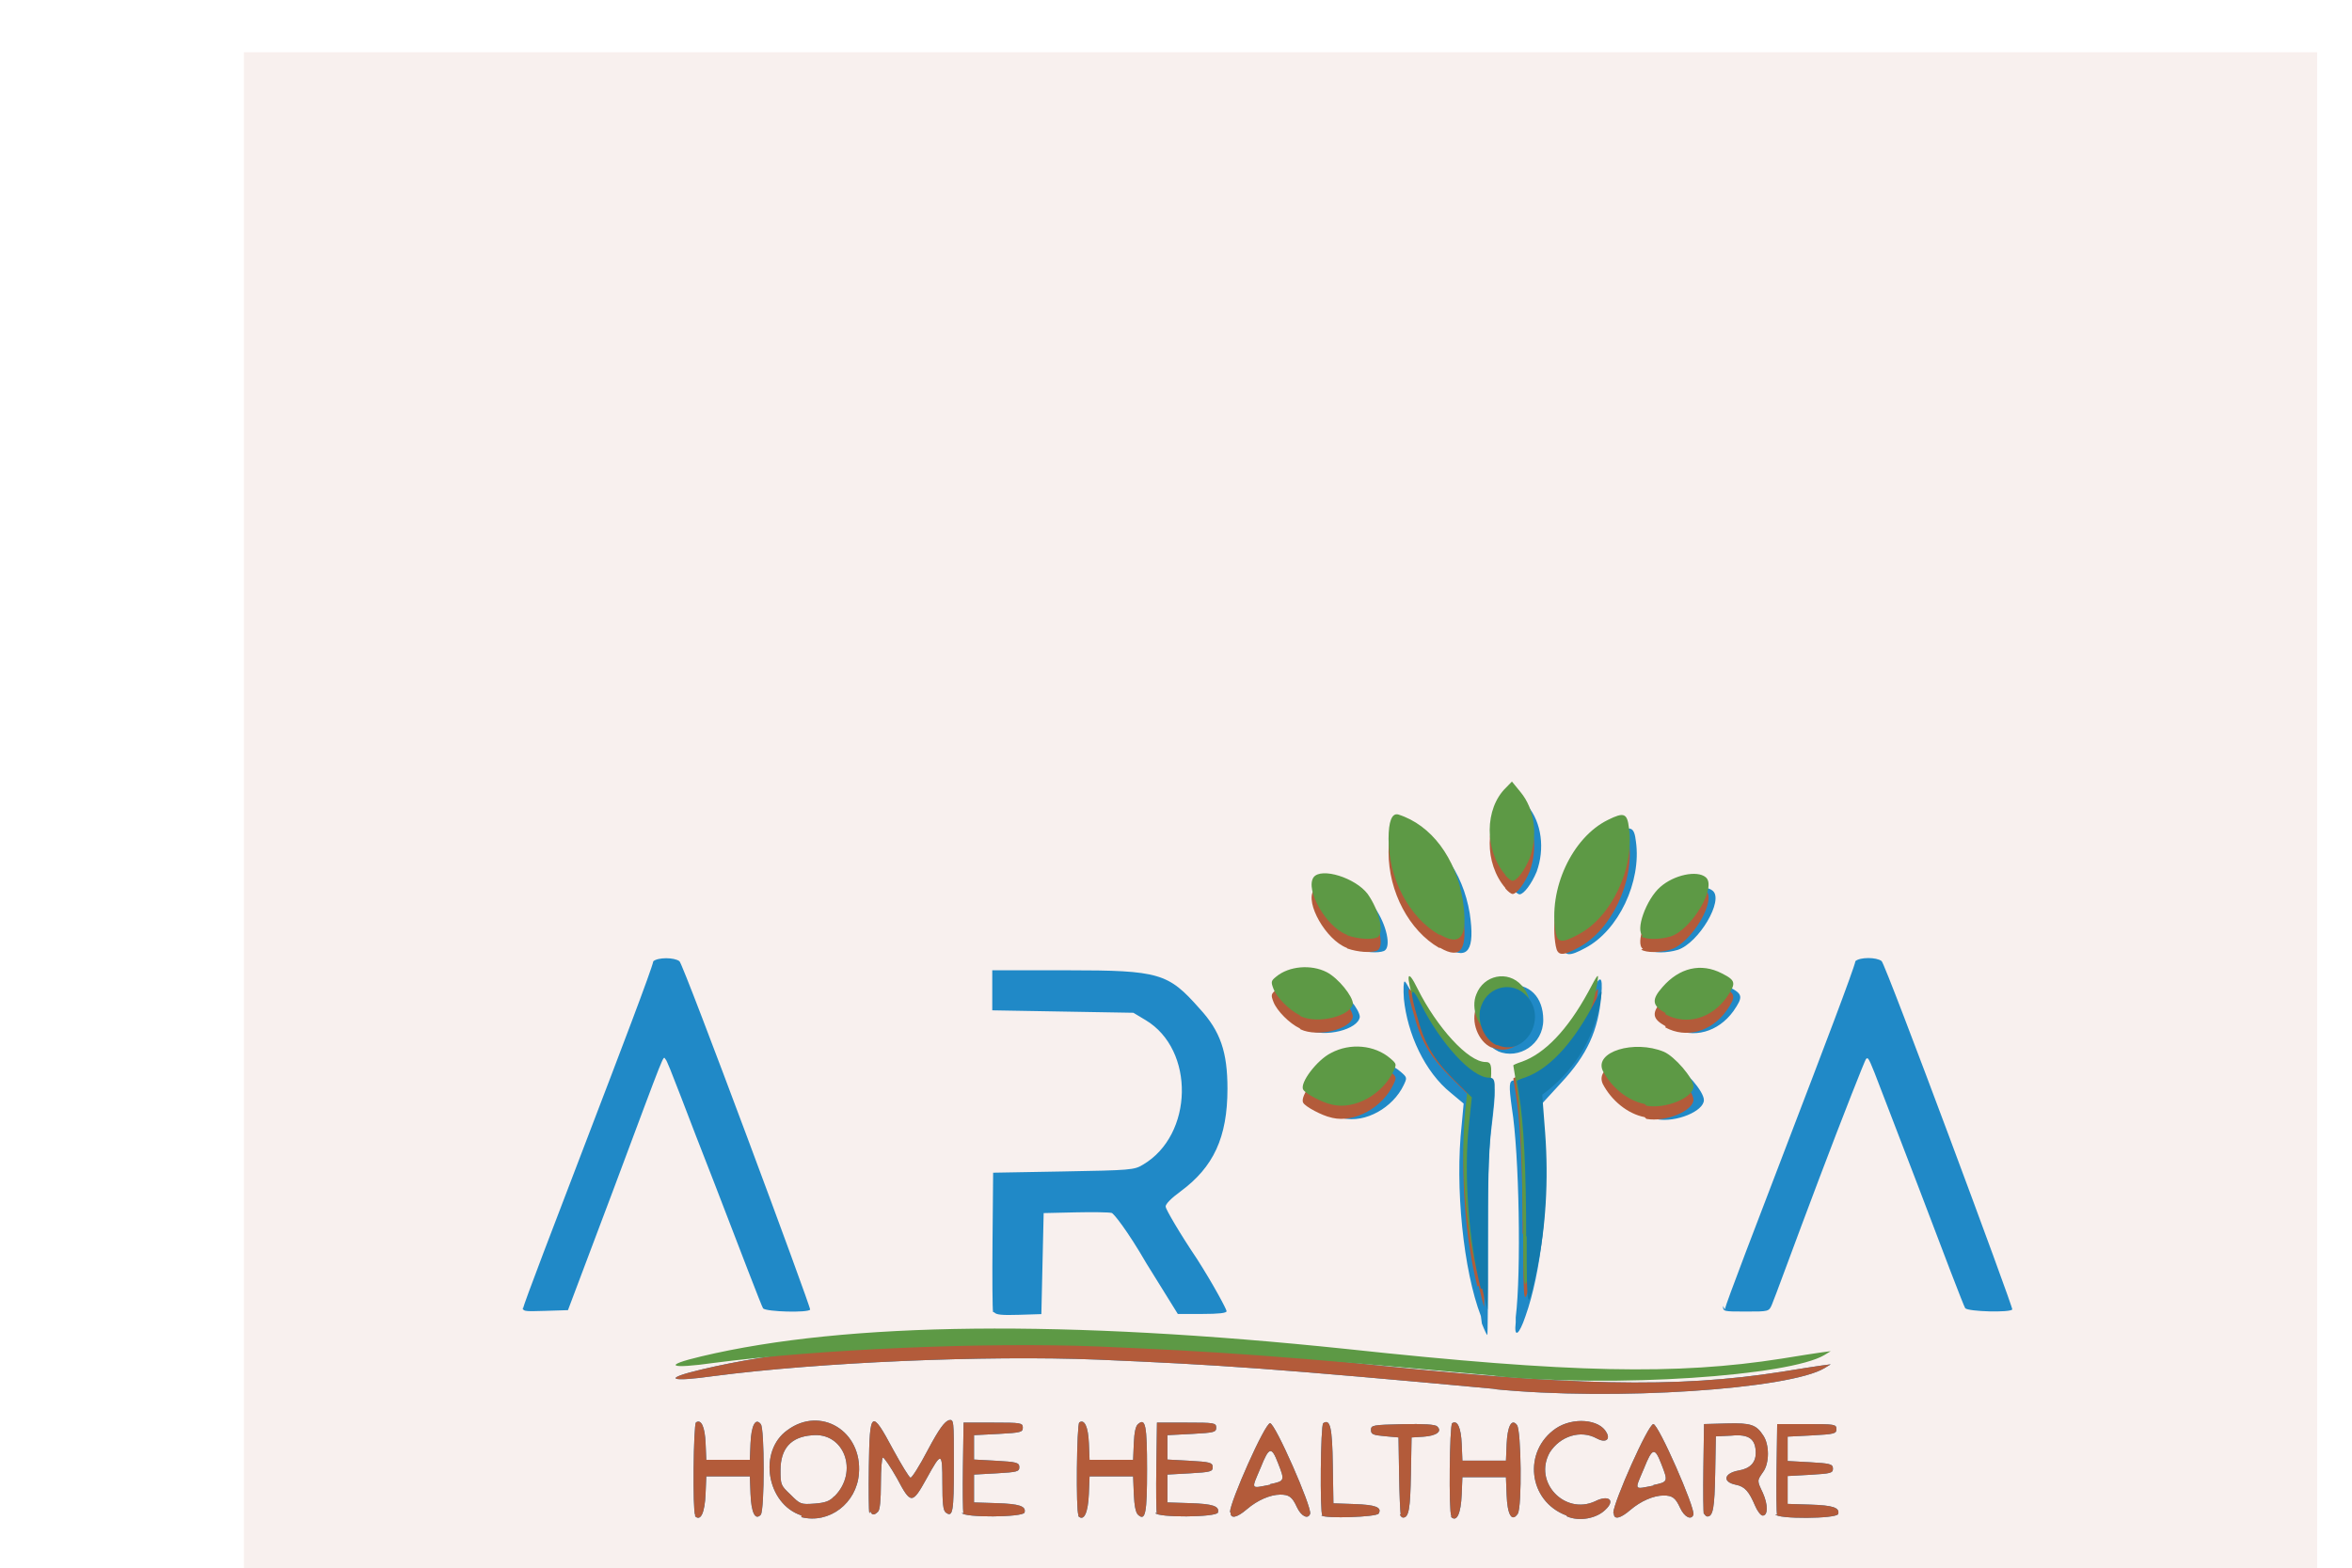
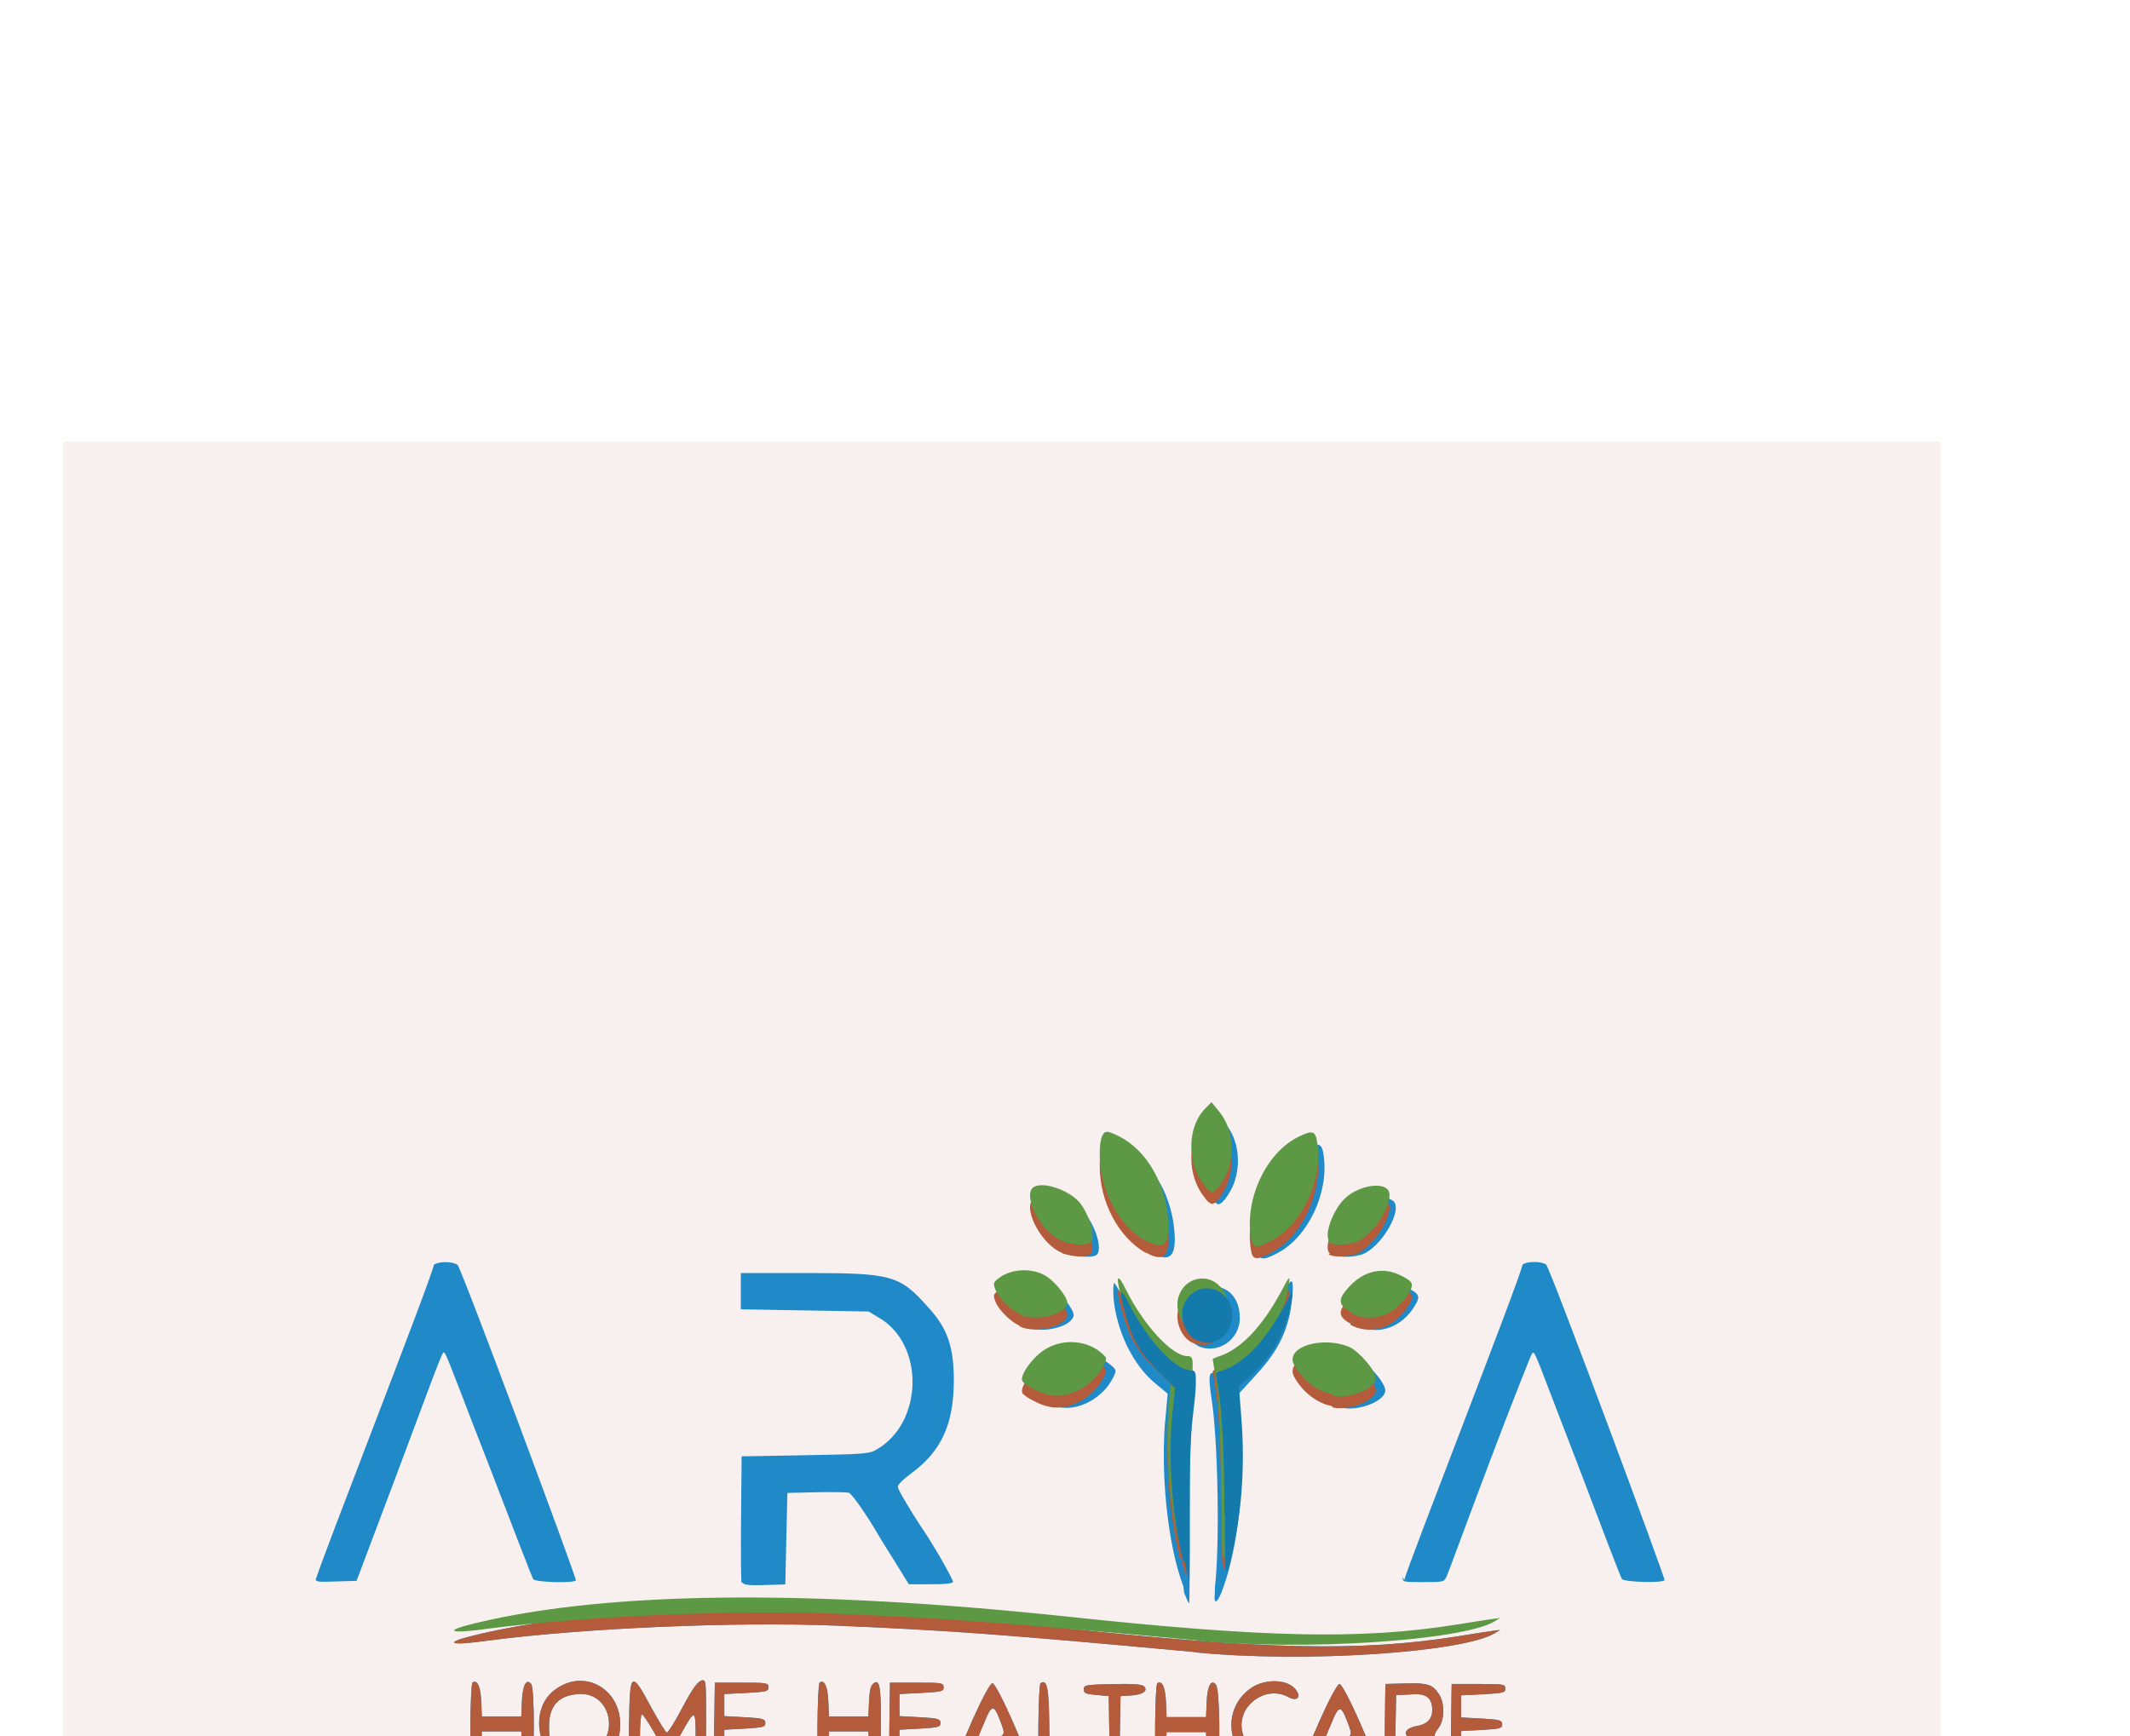
- <svg xmlns="http://www.w3.org/2000/svg" version="1.2" baseProfile="tiny-ps" viewBox="35 50 135 90">
+ <svg xmlns="http://www.w3.org/2000/svg" version="1.2" baseProfile="tiny-ps" viewBox="45 25 135 110">
  <g transform="translate(11 19)">
    <path d="m38 98v-64h119v129h-119z" fill="#f8f0ee" />
    <path d="m70 118c-2-0.65-2.5-3.7-0.8-4.9 1.9-1.4 4.3 0.057 4.1 2.5-0.13 1.7-1.7 2.9-3.3 2.5zm1.9-1.1c1.4-1.4 0.56-3.7-1.3-3.5-1.2 0.091-1.8 0.76-1.8 2 0 0.84 0.019 0.88 0.57 1.4 0.56 0.56 0.59 0.58 1.4 0.52 0.59-0.046 0.86-0.14 1.1-0.41zm42 1.1c-2.2-0.83-2.5-3.7-0.59-5 0.97-0.65 2.5-0.53 2.9 0.24 0.24 0.42-0.074 0.61-0.56 0.34-0.92-0.51-2.1-0.14-2.7 0.81-0.95 1.7 0.86 3.6 2.6 2.8 0.76-0.39 1.2-0.077 0.6 0.48-0.51 0.51-1.5 0.69-2.2 0.39zm-50-0.041c-0.15-0.16-0.1-5.2 0.05-5.3 0.3-0.2 0.51 0.25 0.55 1.2l0.039 0.95h2.5l0.039-0.95c0.042-1 0.28-1.5 0.59-1.1 0.22 0.24 0.22 4.9 0 5.2-0.32 0.35-0.55-0.12-0.59-1.2l-0.039-1h-2.5l-0.04 0.99c-0.045 1.1-0.28 1.6-0.6 1.3zm10-0.088c-0.036-0.1-0.049-1.3-0.029-2.7 0.046-3.2 0.14-3.3 1.4-0.94 0.47 0.86 0.92 1.6 0.99 1.6 0.074 0.026 0.52-0.68 1-1.6 0.64-1.2 0.94-1.6 1.2-1.7 0.29-0.046 0.29-0.045 0.29 2.6 0 2.7-0.063 3-0.47 2.7-0.15-0.13-0.19-0.53-0.19-1.7 0-1.8-0.05-1.8-0.9-0.26-0.83 1.5-0.91 1.5-1.7 8e-3 -0.38-0.67-0.74-1.2-0.81-1.2-0.068 0-0.12 0.66-0.12 1.5 0 0.95-0.056 1.5-0.16 1.6-0.21 0.22-0.36 0.22-0.44-0.012zm5.4 0c-0.036-0.1-0.049-1.3-0.029-2.7l0.036-2.5h1.7c1.6 0 1.7 0.015 1.7 0.29 0 0.26-0.11 0.29-1.4 0.36l-1.4 0.071v1.4l1.3 0.071c1.1 0.065 1.3 0.096 1.3 0.36 0 0.26-0.11 0.29-1.3 0.36l-1.3 0.071v1.6l1.3 0.041c1.3 0.042 1.7 0.17 1.6 0.54-0.1 0.28-3.5 0.3-3.6 0.02zm6.6 0.088c-0.15-0.16-0.1-5.2 0.05-5.3 0.3-0.2 0.51 0.25 0.55 1.2l0.039 0.95h2.5l0.039-0.95c0.026-0.63 0.11-1 0.24-1.1 0.43-0.38 0.52 0.061 0.52 2.6 0 2.5-0.089 3-0.52 2.6-0.13-0.12-0.21-0.51-0.24-1.2l-0.039-1h-2.5l-0.04 0.99c-0.045 1.1-0.28 1.6-0.6 1.3zm4.5-0.088c-0.036-0.1-0.049-1.3-0.029-2.7l0.036-2.5h1.7c1.6 0 1.7 0.015 1.7 0.29 0 0.26-0.11 0.29-1.4 0.36l-1.4 0.071v1.4l1.3 0.071c1.1 0.065 1.3 0.096 1.3 0.36 0 0.26-0.11 0.29-1.3 0.36l-1.3 0.071v1.6l1.3 0.041c1.3 0.042 1.7 0.17 1.6 0.54-0.1 0.28-3.5 0.3-3.6 0.02zm4.2-0.066c0.004-0.59 2-5.1 2.3-5.1 0.29 0 2.4 4.8 2.3 5.2-0.12 0.34-0.52 0.14-0.76-0.38-0.27-0.59-0.45-0.72-0.96-0.72-0.58 6e-3 -1.3 0.32-1.9 0.83-0.58 0.5-0.95 0.58-0.95 0.2zm2.3-1.6c0.85-0.18 0.85-0.2 0.46-1.2-0.38-0.99-0.52-0.95-1 0.25-0.55 1.3-0.6 1.2 0.55 0.98zm3 1.8c-0.15-0.16-0.1-5.2 0.05-5.3 0.4-0.27 0.52 0.24 0.55 2.4l0.036 2.2 1.2 0.042c1.2 0.042 1.6 0.18 1.4 0.54-0.076 0.21-3.1 0.31-3.3 0.11zm4.5-0.083c-0.033-0.098-0.076-1.1-0.095-2.3l-0.034-2.1-0.79-0.071c-0.68-0.062-0.79-0.11-0.79-0.36 0-0.27 0.1-0.29 1.8-0.33 1.2-0.027 1.9 0.013 2 0.13 0.31 0.28-0.038 0.54-0.79 0.59l-0.68 0.043-0.037 2.1c-0.035 2-0.12 2.5-0.45 2.5-0.066 0-0.15-0.08-0.18-0.18zm2.9 0.083c-0.15-0.16-0.1-5.2 0.05-5.3 0.3-0.2 0.51 0.25 0.55 1.2l0.039 0.95h2.5l0.039-0.95c0.042-1 0.28-1.5 0.59-1.1 0.25 0.27 0.3 4.7 0.049 5.1-0.34 0.5-0.6 0.061-0.64-1.1l-0.039-1h-2.5l-0.04 0.99c-0.045 1.1-0.28 1.6-0.6 1.3zm9.3-0.15c5.3e-4 -0.58 2-5.1 2.3-5.1 0.29 0 2.4 4.8 2.3 5.2-0.12 0.34-0.52 0.14-0.76-0.38-0.27-0.59-0.45-0.72-0.96-0.72-0.58 6e-3 -1.3 0.32-1.9 0.83-0.58 0.5-0.95 0.58-0.95 0.2zm2.3-1.6c0.85-0.18 0.85-0.2 0.46-1.2-0.38-0.99-0.52-0.95-1 0.25-0.55 1.3-0.6 1.2 0.55 0.98zm2.9 1.7c-0.036-0.1-0.049-1.3-0.029-2.7l0.036-2.5 1.3-0.036c1.4-0.039 1.7 0.076 2.1 0.69 0.36 0.53 0.36 1.6-0.011 2.1-0.35 0.51-0.35 0.48-0.011 1.2 0.3 0.67 0.3 1.3-9e-3 1.3-0.11 0-0.31-0.26-0.44-0.57-0.34-0.8-0.58-1.1-1.1-1.2-0.8-0.16-0.69-0.67 0.17-0.82 0.65-0.11 0.97-0.46 0.97-1 0-0.8-0.38-1.1-1.4-1l-0.89 0.042-0.037 2.1c-0.035 2-0.12 2.5-0.45 2.5-0.066 0-0.15-0.083-0.19-0.18zm4.2 0c-0.036-0.1-0.049-1.3-0.029-2.7l0.036-2.5h1.7c1.6 0 1.7 0.015 1.7 0.29 0 0.26-0.11 0.29-1.4 0.36l-1.4 0.071v1.4l1.3 0.071c1.1 0.065 1.3 0.096 1.3 0.36 0 0.26-0.11 0.29-1.3 0.36l-1.3 0.071v1.6l1.3 0.041c1.3 0.042 1.7 0.17 1.6 0.54-0.1 0.28-3.5 0.3-3.6 0.02zm-16-7.2c-13-1.2-16-1.4-23-1.7-6.5-0.26-16 0.16-22 0.94-2.6 0.37-3 0.16-0.75-0.37 8.4-2 21-2.1 37-0.43 13 1.4 19 1.5 25 0.56 0.98-0.16 2-0.32 2.3-0.36l0.53-0.07-0.36 0.22c-2 1.2-12 1.9-19 1.2zm-1-4.2c-1-2.6-1.5-7.4-1.1-11l0.11-1.2-0.73-0.61c-1.5-1.2-2.5-3.4-2.7-5.4-0.04-0.57-0.02-1 0.045-1 0.065 9.7e-4 0.44 0.69 0.84 1.5 0.93 2 2.4 3.7 3.6 4.1 0.85 0.34 0.84 0.28 0.52 3-0.14 1.2-0.19 3.1-0.18 6.7 6e-3 2.8-0.011 5-0.038 5s-0.17-0.3-0.31-0.66zm2 0.069c0.32-2.6 0.2-9.4-0.22-12-0.18-1.3-0.17-1.6 0.12-1.6 1.2 0 3.4-2.4 4.4-4.9 0.52-1.2 0.72-1.2 0.61 0.035-0.17 2-0.81 3.4-2.3 5l-1.1 1.2 0.15 2.2c0.24 3.5-0.21 7.5-1.1 10-0.37 1.1-0.67 1.3-0.56 0.35zm-57-0.44c0.13-0.69 7.3-19 7.5-20 0.27-0.23 1.2-0.23 1.5 0 0.24 0.2 7.6 20 7.5 20-0.11 0.19-2.5 0.13-2.7-0.069-0.075-0.098-1.3-3.3-2.8-7.2-1.5-3.8-2.7-7.1-2.8-7.1-0.16-0.17 0.13-0.87-3 7.5l-2.6 6.9-1.3 0.041c-1.3 0.041-1.3 0.04-1.3-0.29zm27 0.14c-0.036-0.1-0.05-2-0.031-4.1l0.035-3.9 4-0.071c3.9-0.069 4.1-0.085 4.6-0.39 2.9-1.7 3-6.6 0.15-8.3l-0.7-0.42-8.1-0.14v-2.3l4.3 4e-4c5.3 5e-4 5.8 0.16 7.6 2.2 1.2 1.3 1.6 2.5 1.6 4.6-0.002 2.8-0.8 4.5-2.7 5.9-0.52 0.38-0.86 0.72-0.85 0.87 0.004 0.14 0.79 1.5 1.8 3 0.96 1.5 1.7 2.9 1.7 3 0 0.11-0.45 0.16-1.4 0.16h-1.4l-1.8-2.9c-1.1-1.9-1.9-2.9-2-2.9-0.15-0.04-1.1-0.055-2.1-0.032l-1.8 0.041-0.066 2.9-0.066 2.9-1.3 0.041c-0.97 0.031-1.3-6e-3 -1.4-0.14zm42-0.15c0.13-0.69 7.3-19 7.5-20 0.27-0.23 1.2-0.23 1.5 0 0.24 0.2 7.6 20 7.5 20-0.11 0.19-2.5 0.13-2.7-0.069-0.076-0.098-1.3-3.3-2.7-7-2.9-7.5-2.8-7.5-3-7.3-0.06 0.067-1.3 3.2-2.7 6.9-1.4 3.7-2.6 7-2.7 7.2-0.17 0.39-0.18 0.39-1.5 0.39-1.3 0-1.3-5e-3 -1.3-0.32zm-22-11c-0.5-0.1-1.5-0.63-1.6-0.85-0.21-0.37 0.79-1.7 1.6-2.1 1.1-0.59 2.5-0.46 3.4 0.31 0.37 0.32 0.37 0.34 0.17 0.76-0.62 1.3-2.2 2.2-3.5 1.9zm18-0.02c-0.98-0.19-1.9-0.95-2.4-1.9-0.52-1.1 1.8-1.8 3.5-1.1 0.61 0.26 1.7 1.5 1.7 2 0 0.64-1.6 1.3-2.7 1.1zm-9-3.8c-1.7-0.8-1.3-3.6 0.58-3.8 1.2-0.12 2 0.68 2 2 1e-3 1.4-1.4 2.3-2.6 1.8zm-11-1.3c-0.59-0.28-1.3-1-1.5-1.5-0.16-0.41-0.15-0.47 0.15-0.71 0.73-0.61 2-0.72 2.9-0.26 0.69 0.36 1.5 1.4 1.5 1.8-0.095 0.72-2 1.2-3 0.73zm21-0.12c-0.78-0.43-0.82-0.77-0.17-1.5 0.96-1.1 2.2-1.4 3.4-0.78 0.81 0.41 0.84 0.56 0.26 1.4-0.87 1.2-2.3 1.6-3.5 0.95zm-13-4.5c-1.7-0.98-2.9-3.2-2.9-5.5 0-1 0.19-1.5 0.56-1.4 1.9 0.6 3.3 2.5 3.7 4.9 0.31 2.1-0.1 2.7-1.3 2zm6.7-0.094c-0.46-2.5 0.94-5.5 3-6.5 0.91-0.45 1.1-0.39 1.2 0.48 0.32 2.3-1 5.1-2.9 6.1-0.92 0.5-1.2 0.48-1.3-0.085zm-12 0.094c-1.2-0.46-2.4-2.6-1.9-3.3 0.45-0.58 2.4 0.038 3.1 0.96 0.69 0.98 0.98 2.3 0.54 2.5-0.35 0.14-1.1 0.086-1.7-0.12zm17 0.058c-0.46-0.29 0.19-2.1 1-2.8 0.78-0.69 2.1-0.97 2.6-0.56 0.67 0.53-0.79 3-2 3.4-0.64 0.19-1.4 0.19-1.7 0.004zm-7.9-3.5c-1.2-1.4-1.2-3.8 0.042-5l0.34-0.35 0.49 0.6c0.83 1 1 2.5 0.53 3.8-0.29 0.7-0.74 1.3-0.98 1.3-0.084 0-0.27-0.14-0.42-0.32z" fill="#2089c7" />
    <path d="m70 118c-2-0.65-2.5-3.7-0.8-4.9 1.9-1.4 4.3 0.057 4.1 2.5-0.13 1.7-1.7 2.9-3.3 2.5zm1.9-1.1c1.4-1.4 0.56-3.7-1.3-3.5-1.2 0.091-1.8 0.76-1.8 2 0 0.84 0.019 0.88 0.57 1.4 0.56 0.56 0.59 0.58 1.4 0.52 0.59-0.046 0.86-0.14 1.1-0.41zm42 1.1c-2.2-0.83-2.5-3.7-0.59-5 0.97-0.65 2.5-0.53 2.9 0.24 0.24 0.42-0.074 0.61-0.56 0.34-0.92-0.51-2.1-0.14-2.7 0.81-0.95 1.7 0.86 3.6 2.6 2.8 0.76-0.39 1.2-0.077 0.6 0.48-0.51 0.51-1.5 0.69-2.2 0.39zm-50-0.041c-0.15-0.16-0.1-5.2 0.05-5.3 0.3-0.2 0.51 0.25 0.55 1.2l0.039 0.95h2.5l0.039-0.95c0.042-1 0.28-1.5 0.59-1.1 0.22 0.24 0.22 4.9 0 5.2-0.32 0.35-0.55-0.12-0.59-1.2l-0.039-1h-2.5l-0.04 0.99c-0.045 1.1-0.28 1.6-0.6 1.3zm10-0.088c-0.036-0.1-0.049-1.3-0.029-2.7 0.046-3.2 0.14-3.3 1.4-0.94 0.47 0.86 0.92 1.6 0.99 1.6 0.074 0.026 0.52-0.68 1-1.6 0.64-1.2 0.94-1.6 1.2-1.7 0.29-0.046 0.29-0.045 0.29 2.6 0 2.7-0.063 3-0.47 2.7-0.15-0.13-0.19-0.53-0.19-1.7 0-1.8-0.05-1.8-0.9-0.26-0.83 1.5-0.91 1.5-1.7 8e-3 -0.38-0.67-0.74-1.2-0.81-1.2-0.068 0-0.12 0.66-0.12 1.5 0 0.95-0.056 1.5-0.16 1.6-0.21 0.22-0.36 0.22-0.44-0.012zm5.4 0c-0.036-0.1-0.049-1.3-0.029-2.7l0.036-2.5h1.7c1.6 0 1.7 0.015 1.7 0.29 0 0.26-0.11 0.29-1.4 0.36l-1.4 0.071v1.4l1.3 0.071c1.1 0.065 1.3 0.096 1.3 0.36 0 0.26-0.11 0.29-1.3 0.36l-1.3 0.071v1.6l1.3 0.041c1.3 0.042 1.7 0.17 1.6 0.54-0.1 0.28-3.5 0.3-3.6 0.02zm6.6 0.088c-0.15-0.16-0.1-5.2 0.05-5.3 0.3-0.2 0.51 0.25 0.55 1.2l0.039 0.95h2.5l0.039-0.95c0.026-0.63 0.11-1 0.24-1.1 0.43-0.38 0.52 0.061 0.52 2.6 0 2.5-0.089 3-0.52 2.6-0.13-0.12-0.21-0.51-0.24-1.2l-0.039-1h-2.5l-0.04 0.99c-0.045 1.1-0.28 1.6-0.6 1.3zm4.5-0.088c-0.036-0.1-0.049-1.3-0.029-2.7l0.036-2.5h1.7c1.6 0 1.7 0.015 1.7 0.29 0 0.26-0.11 0.29-1.4 0.36l-1.4 0.071v1.4l1.3 0.071c1.1 0.065 1.3 0.096 1.3 0.36 0 0.26-0.11 0.29-1.3 0.36l-1.3 0.071v1.6l1.3 0.041c1.3 0.042 1.7 0.17 1.6 0.54-0.1 0.28-3.5 0.3-3.6 0.02zm4.2-0.066c0.004-0.59 2-5.1 2.3-5.1 0.29 0 2.4 4.8 2.3 5.2-0.12 0.34-0.52 0.14-0.76-0.38-0.27-0.59-0.45-0.72-0.96-0.72-0.58 6e-3 -1.3 0.32-1.9 0.83-0.58 0.5-0.95 0.58-0.95 0.2zm2.3-1.6c0.85-0.18 0.85-0.2 0.46-1.2-0.38-0.99-0.52-0.95-1 0.25-0.55 1.3-0.6 1.2 0.55 0.98zm3 1.8c-0.15-0.16-0.1-5.2 0.05-5.3 0.4-0.27 0.52 0.24 0.55 2.4l0.036 2.2 1.2 0.042c1.2 0.042 1.6 0.18 1.4 0.54-0.076 0.21-3.1 0.31-3.3 0.11zm4.5-0.083c-0.033-0.098-0.076-1.1-0.095-2.3l-0.034-2.1-0.79-0.071c-0.68-0.062-0.79-0.11-0.79-0.36 0-0.27 0.1-0.29 1.8-0.33 1.2-0.027 1.9 0.013 2 0.13 0.31 0.28-0.038 0.54-0.79 0.59l-0.68 0.043-0.037 2.1c-0.035 2-0.12 2.5-0.45 2.5-0.066 0-0.15-0.08-0.18-0.18zm2.9 0.083c-0.15-0.16-0.1-5.2 0.05-5.3 0.3-0.2 0.51 0.25 0.55 1.2l0.039 0.95h2.5l0.039-0.95c0.042-1 0.28-1.5 0.59-1.1 0.25 0.27 0.3 4.7 0.049 5.1-0.34 0.5-0.6 0.061-0.64-1.1l-0.039-1h-2.5l-0.04 0.99c-0.045 1.1-0.28 1.6-0.6 1.3zm9.3-0.15c5.3e-4 -0.58 2-5.1 2.3-5.1 0.29 0 2.4 4.8 2.3 5.2-0.12 0.34-0.52 0.14-0.76-0.38-0.27-0.59-0.45-0.72-0.96-0.72-0.58 6e-3 -1.3 0.32-1.9 0.83-0.58 0.5-0.95 0.58-0.95 0.2zm2.3-1.6c0.85-0.18 0.85-0.2 0.46-1.2-0.38-0.99-0.52-0.95-1 0.25-0.55 1.3-0.6 1.2 0.55 0.98zm2.9 1.7c-0.036-0.1-0.049-1.3-0.029-2.7l0.036-2.5 1.3-0.036c1.4-0.039 1.7 0.076 2.1 0.69 0.36 0.53 0.36 1.6-0.011 2.1-0.35 0.51-0.35 0.48-0.011 1.2 0.3 0.67 0.3 1.3-9e-3 1.3-0.11 0-0.31-0.26-0.44-0.57-0.34-0.8-0.58-1.1-1.1-1.2-0.8-0.16-0.69-0.67 0.17-0.82 0.65-0.11 0.97-0.46 0.97-1 0-0.8-0.38-1.1-1.4-1l-0.89 0.042-0.037 2.1c-0.035 2-0.12 2.5-0.45 2.5-0.066 0-0.15-0.083-0.19-0.18zm4.2 0c-0.036-0.1-0.049-1.3-0.029-2.7l0.036-2.5h1.7c1.6 0 1.7 0.015 1.7 0.29 0 0.26-0.11 0.29-1.4 0.36l-1.4 0.071v1.4l1.3 0.071c1.1 0.065 1.3 0.096 1.3 0.36 0 0.26-0.11 0.29-1.3 0.36l-1.3 0.071v1.6l1.3 0.041c1.3 0.042 1.7 0.17 1.6 0.54-0.1 0.28-3.5 0.3-3.6 0.02zm-16-7.2c-13-1.2-16-1.4-23-1.7-6.5-0.26-16 0.16-22 0.94-2.6 0.37-3 0.16-0.75-0.37 8.4-2 21-2.1 37-0.43 13 1.4 19 1.5 25 0.56 0.98-0.16 2-0.32 2.3-0.36l0.53-0.07-0.36 0.22c-2 1.2-12 1.9-19 1.2zm-1.2-5.9c-0.72-2.8-0.99-6.7-0.68-9.5l0.16-1.5-0.99-0.98c-1.1-1.1-1.7-2-2.1-3.5-0.52-1.7-0.43-2.1 0.18-0.85 1.1 2.2 2.9 4.2 3.9 4.2 0.39 0 0.41 0.23 0.16 2.4-0.18 1.6-0.24 3.1-0.23 6.5 2e-3 2.4-6e-3 4.4-0.016 4.4-0.011 0-0.15-0.52-0.31-1.2zm2.6-3c-1e-3 -3.8-0.14-6.6-0.42-8.2-0.067-0.38-0.12-0.72-0.12-0.74 0-0.022 0.22-0.12 0.5-0.21 1.3-0.47 2.6-1.8 3.8-4 0.58-1.1 0.61-1.1 0.53-0.59-0.32 2.2-1.4 4-3 5.3l-0.37 0.29 0.17 2.2c0.2 2.7 0.038 5.4-0.47 7.8-0.56 2.6-0.59 2.6-0.59-1.9zm-11-6.7c-0.5-0.1-1.5-0.63-1.6-0.85-0.21-0.37 0.79-1.7 1.6-2.1 1.1-0.59 2.5-0.46 3.4 0.31 0.37 0.32 0.37 0.34 0.17 0.76-0.62 1.3-2.2 2.2-3.5 1.9zm18-0.02c-0.98-0.19-1.9-0.95-2.4-1.9-0.52-1.1 1.8-1.8 3.5-1.1 0.61 0.26 1.7 1.5 1.7 2 0 0.64-1.6 1.3-2.7 1.1zm-8.8-4c-0.76-0.34-1.2-1.5-0.86-2.3 0.42-1.1 1.8-1.4 2.6-0.51 1.2 1.3-0.12 3.5-1.7 2.8zm-11-1.1c-0.59-0.28-1.3-1-1.5-1.5-0.16-0.41-0.15-0.47 0.15-0.71 0.73-0.61 2-0.72 2.9-0.26 0.69 0.36 1.5 1.4 1.5 1.8-0.095 0.72-2 1.2-3 0.73zm21-0.12c-0.78-0.43-0.82-0.77-0.17-1.5 0.96-1.1 2.2-1.4 3.4-0.78 0.81 0.41 0.84 0.56 0.26 1.4-0.87 1.2-2.3 1.6-3.5 0.95zm-13-4.5c-1.7-0.98-2.9-3.2-2.9-5.5 0-1 0.19-1.5 0.56-1.4 1.9 0.6 3.3 2.5 3.7 4.9 0.31 2.1-0.1 2.7-1.3 2zm6.7-0.094c-0.46-2.5 0.94-5.5 3-6.5 0.91-0.45 1.1-0.39 1.2 0.48 0.32 2.3-1 5.1-2.9 6.1-0.92 0.5-1.2 0.48-1.3-0.085zm-12 0.094c-1.2-0.46-2.4-2.6-1.9-3.3 0.45-0.58 2.4 0.038 3.1 0.96 0.69 0.98 0.98 2.3 0.54 2.5-0.35 0.14-1.1 0.086-1.7-0.12zm17 0.058c-0.46-0.29 0.19-2.1 1-2.8 0.78-0.69 2.1-0.97 2.6-0.56 0.67 0.53-0.79 3-2 3.4-0.64 0.19-1.4 0.19-1.7 0.004zm-7.9-3.5c-1.2-1.4-1.2-3.8 0.042-5l0.34-0.35 0.49 0.6c0.83 1 1 2.5 0.53 3.8-0.29 0.7-0.74 1.3-0.98 1.3-0.084 0-0.27-0.14-0.42-0.32z" fill="#b35b3a" />
    <path d="m110 110c-13-1.2-16-1.4-23-1.7-6.5-0.26-16 0.16-22 0.94-2.6 0.37-3 0.16-0.75-0.37 8.4-2 21-2.1 37-0.43 13 1.4 19 1.5 25 0.56 0.98-0.16 2-0.32 2.3-0.36l0.53-0.07-0.36 0.22c-2 1.2-12 1.9-19 1.2zm-1.2-5.9c-0.72-2.8-0.99-6.7-0.68-9.5l0.16-1.5-0.99-0.98c-1.1-1.1-1.7-2-2.1-3.5-0.52-1.7-0.43-2.1 0.18-0.85 1.1 2.2 2.9 4.2 3.9 4.2 0.39 0 0.41 0.23 0.16 2.4-0.18 1.6-0.24 3.1-0.23 6.5 2e-3 2.4-6e-3 4.4-0.016 4.4-0.011 0-0.15-0.52-0.31-1.2zm2.6-3c-1e-3 -3.8-0.14-6.6-0.42-8.2-0.067-0.38-0.12-0.72-0.12-0.74 0-0.022 0.22-0.12 0.5-0.21 1.3-0.47 2.6-1.8 3.8-4 0.58-1.1 0.61-1.1 0.53-0.59-0.32 2.2-1.4 4-3 5.3l-0.37 0.29 0.17 2.2c0.2 2.7 0.038 5.4-0.47 7.8-0.56 2.6-0.59 2.6-0.59-1.9zm-11-6.7c-0.5-0.1-1.5-0.63-1.6-0.85-0.21-0.37 0.79-1.7 1.6-2.1 1.1-0.59 2.5-0.46 3.4 0.31 0.37 0.32 0.37 0.34 0.17 0.76-0.62 1.3-2.2 2.2-3.5 1.9zm18-0.02c-0.98-0.19-1.9-0.95-2.4-1.9-0.52-1.1 1.8-1.8 3.5-1.1 0.61 0.26 1.7 1.5 1.7 2 0 0.64-1.6 1.3-2.7 1.1zm-8.8-4c-0.76-0.34-1.2-1.5-0.86-2.3 0.42-1.1 1.8-1.4 2.6-0.51 1.2 1.3-0.12 3.5-1.7 2.8zm-11-1.1c-0.59-0.28-1.3-1-1.5-1.5-0.16-0.41-0.15-0.47 0.15-0.71 0.73-0.61 2-0.72 2.9-0.26 0.69 0.36 1.5 1.4 1.5 1.8-0.095 0.72-2 1.2-3 0.73zm21-0.12c-0.78-0.43-0.82-0.77-0.17-1.5 0.96-1.1 2.2-1.4 3.4-0.78 0.81 0.41 0.84 0.56 0.26 1.4-0.87 1.2-2.3 1.6-3.5 0.95zm-13-4.5c-1.7-0.98-2.9-3.2-2.9-5.5 0-1 0.19-1.5 0.56-1.4 1.9 0.6 3.3 2.5 3.7 4.9 0.31 2.1-0.1 2.7-1.3 2zm6.7-0.094c-0.46-2.5 0.94-5.5 3-6.5 0.91-0.45 1.1-0.39 1.2 0.48 0.32 2.3-1 5.1-2.9 6.1-0.92 0.5-1.2 0.48-1.3-0.085zm-12 0.094c-1.2-0.46-2.4-2.6-1.9-3.3 0.45-0.58 2.4 0.038 3.1 0.96 0.69 0.98 0.98 2.3 0.54 2.5-0.35 0.14-1.1 0.086-1.7-0.12zm17 0.058c-0.46-0.29 0.19-2.1 1-2.8 0.78-0.69 2.1-0.97 2.6-0.56 0.67 0.53-0.79 3-2 3.4-0.64 0.19-1.4 0.19-1.7 0.004zm-7.9-3.5c-1.2-1.4-1.2-3.8 0.042-5l0.34-0.35 0.49 0.6c0.83 1 1 2.5 0.53 3.8-0.29 0.7-0.74 1.3-0.98 1.3-0.084 0-0.27-0.14-0.42-0.32z" fill="#5d9945" />
    <path d="m109 105c-0.72-2.8-0.99-6.7-0.68-9.5l0.16-1.5-0.99-0.98c-1.1-1.1-1.7-2-2.1-3.5-0.52-1.7-0.43-2.1 0.18-0.85 1.1 2.2 2.9 4.2 3.9 4.2 0.39 0 0.41 0.23 0.16 2.4-0.18 1.6-0.24 3.1-0.23 6.5 2e-3 2.4-6e-3 4.4-0.016 4.4-0.011 0-0.15-0.52-0.31-1.2zm2.6-3c-1e-3 -3.8-0.14-6.6-0.42-8.2-0.067-0.38-0.12-0.72-0.12-0.74 0-0.022 0.22-0.12 0.5-0.21 1.3-0.47 2.6-1.8 3.8-4 0.58-1.1 0.61-1.1 0.53-0.59-0.32 2.2-1.4 4-3 5.3l-0.37 0.29 0.17 2.2c0.2 2.7 0.038 5.4-0.47 7.8-0.56 2.6-0.59 2.6-0.59-1.9zm-1.7-11c-0.76-0.34-1.2-1.5-0.86-2.3 0.42-1.1 1.8-1.4 2.6-0.51 1.2 1.3-0.12 3.5-1.7 2.8z" fill="#147aac" />
  </g>
</svg>
